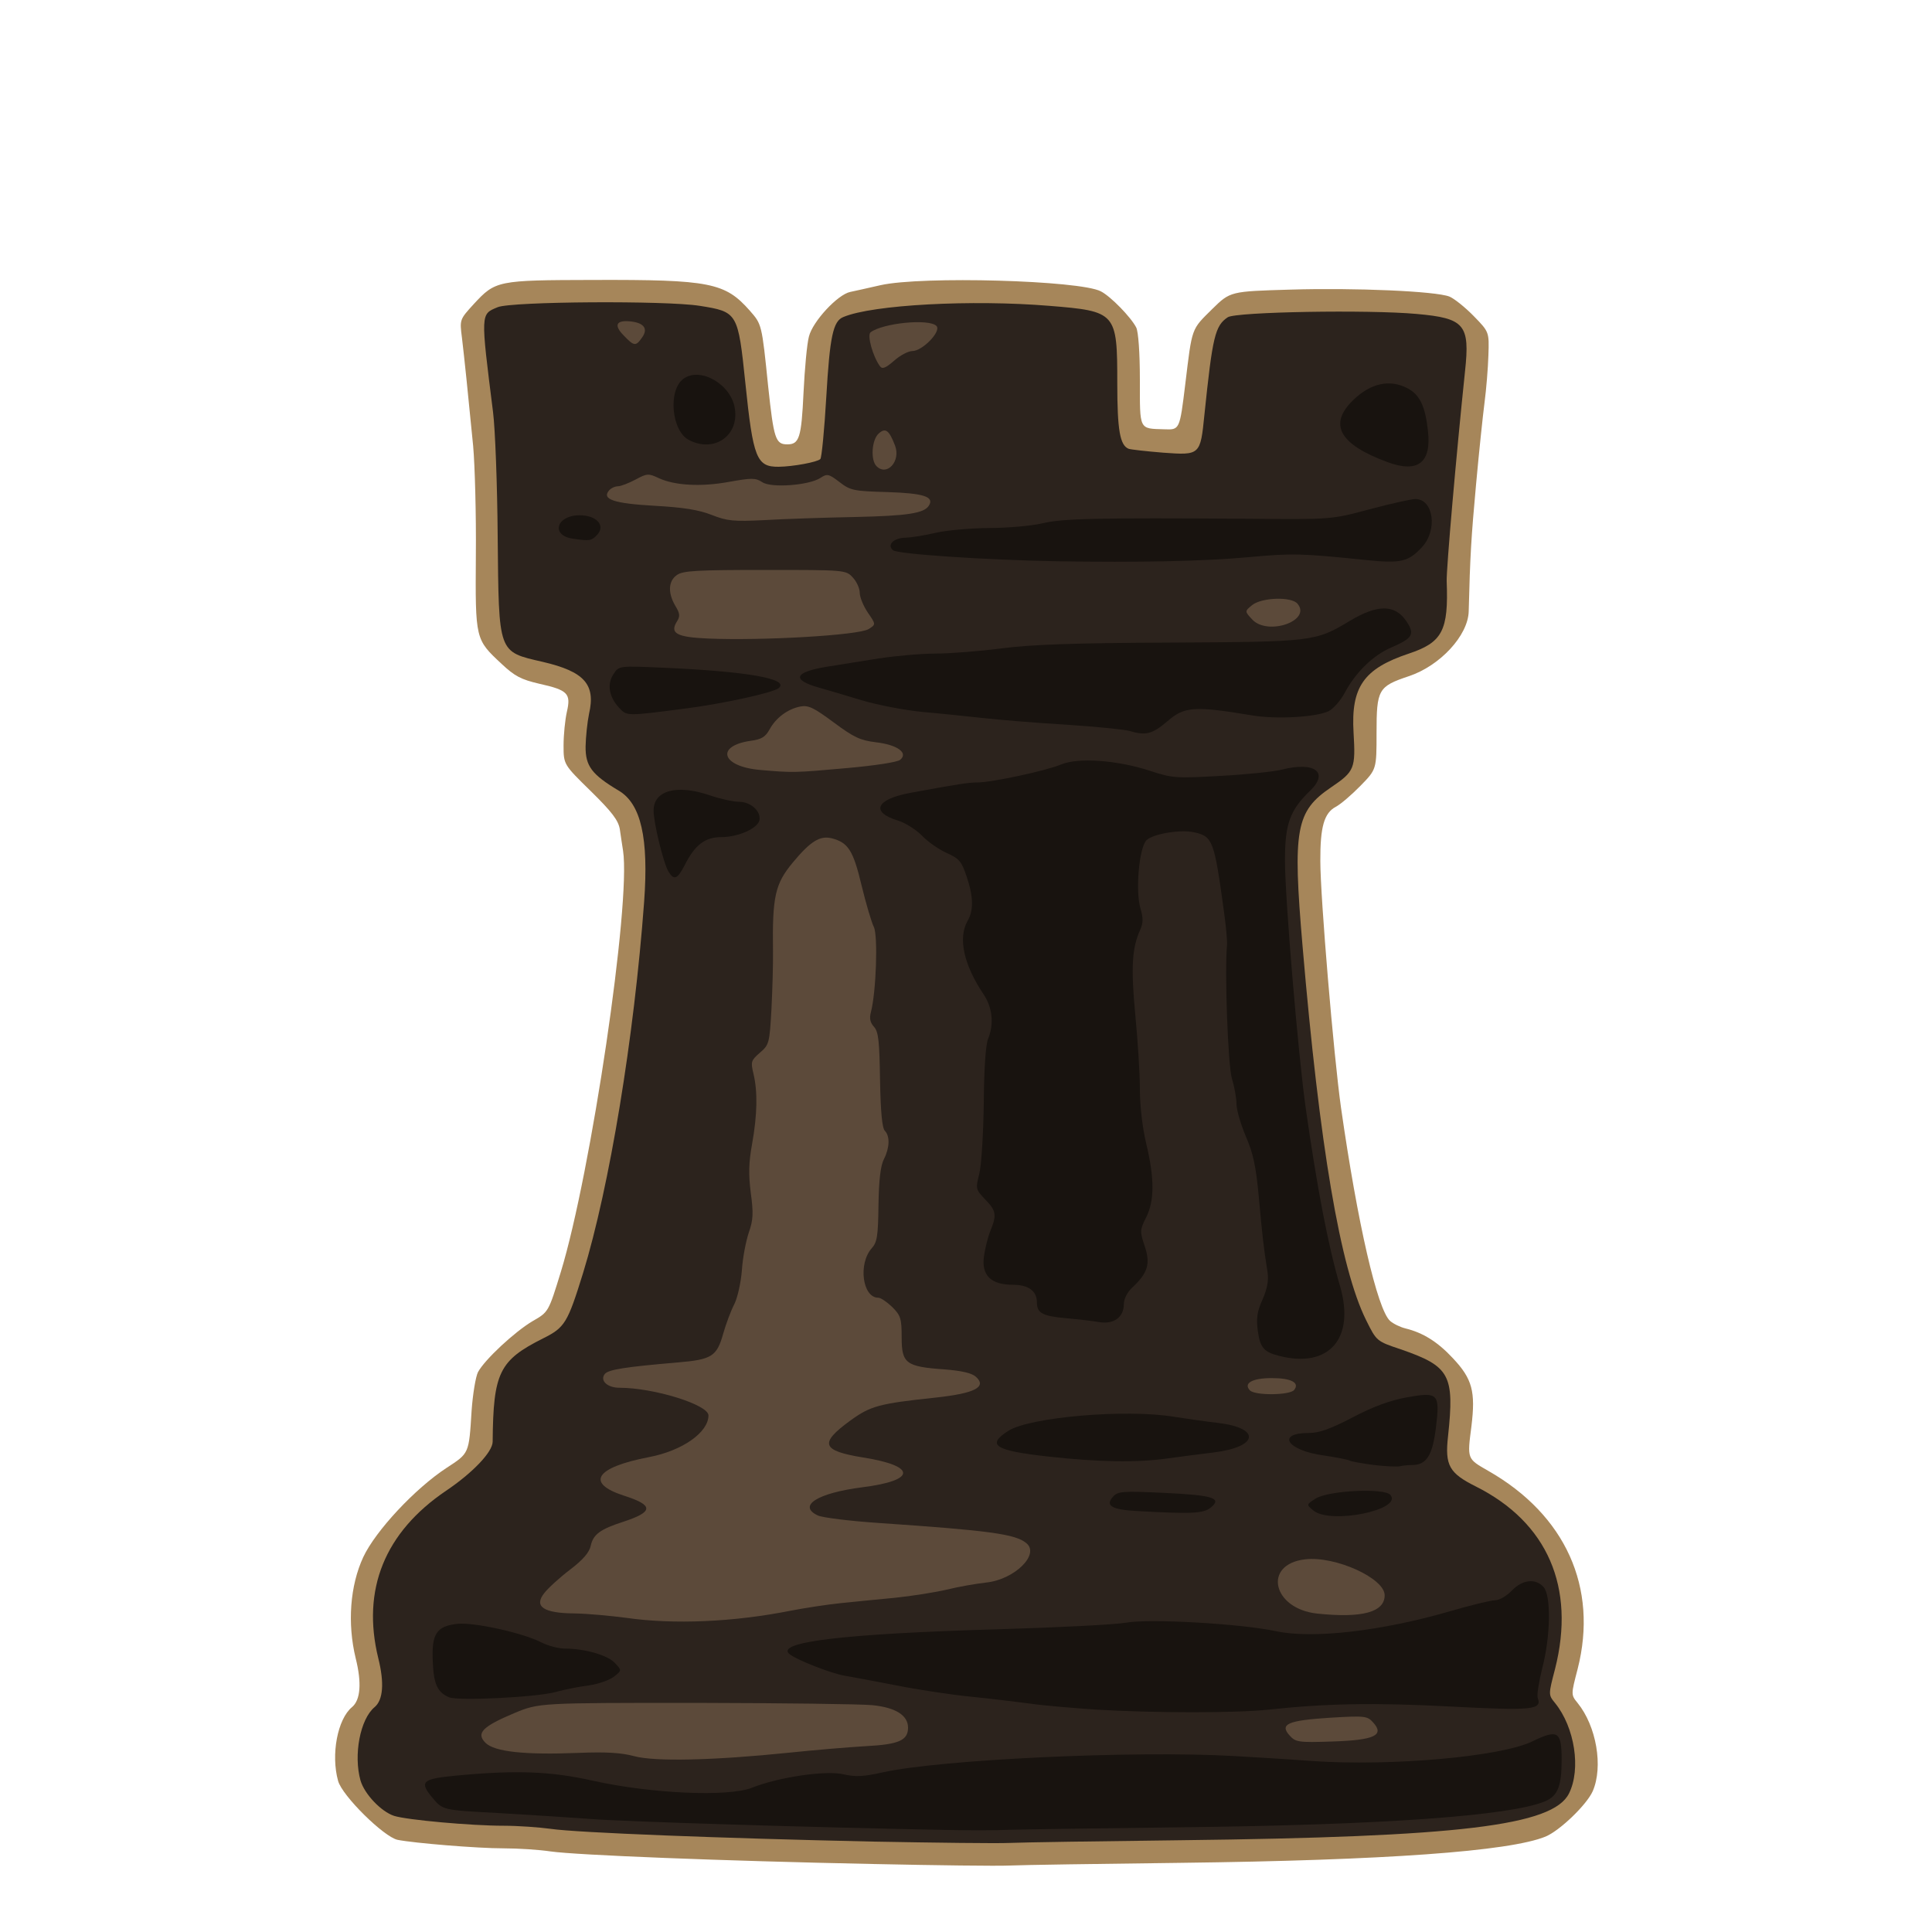
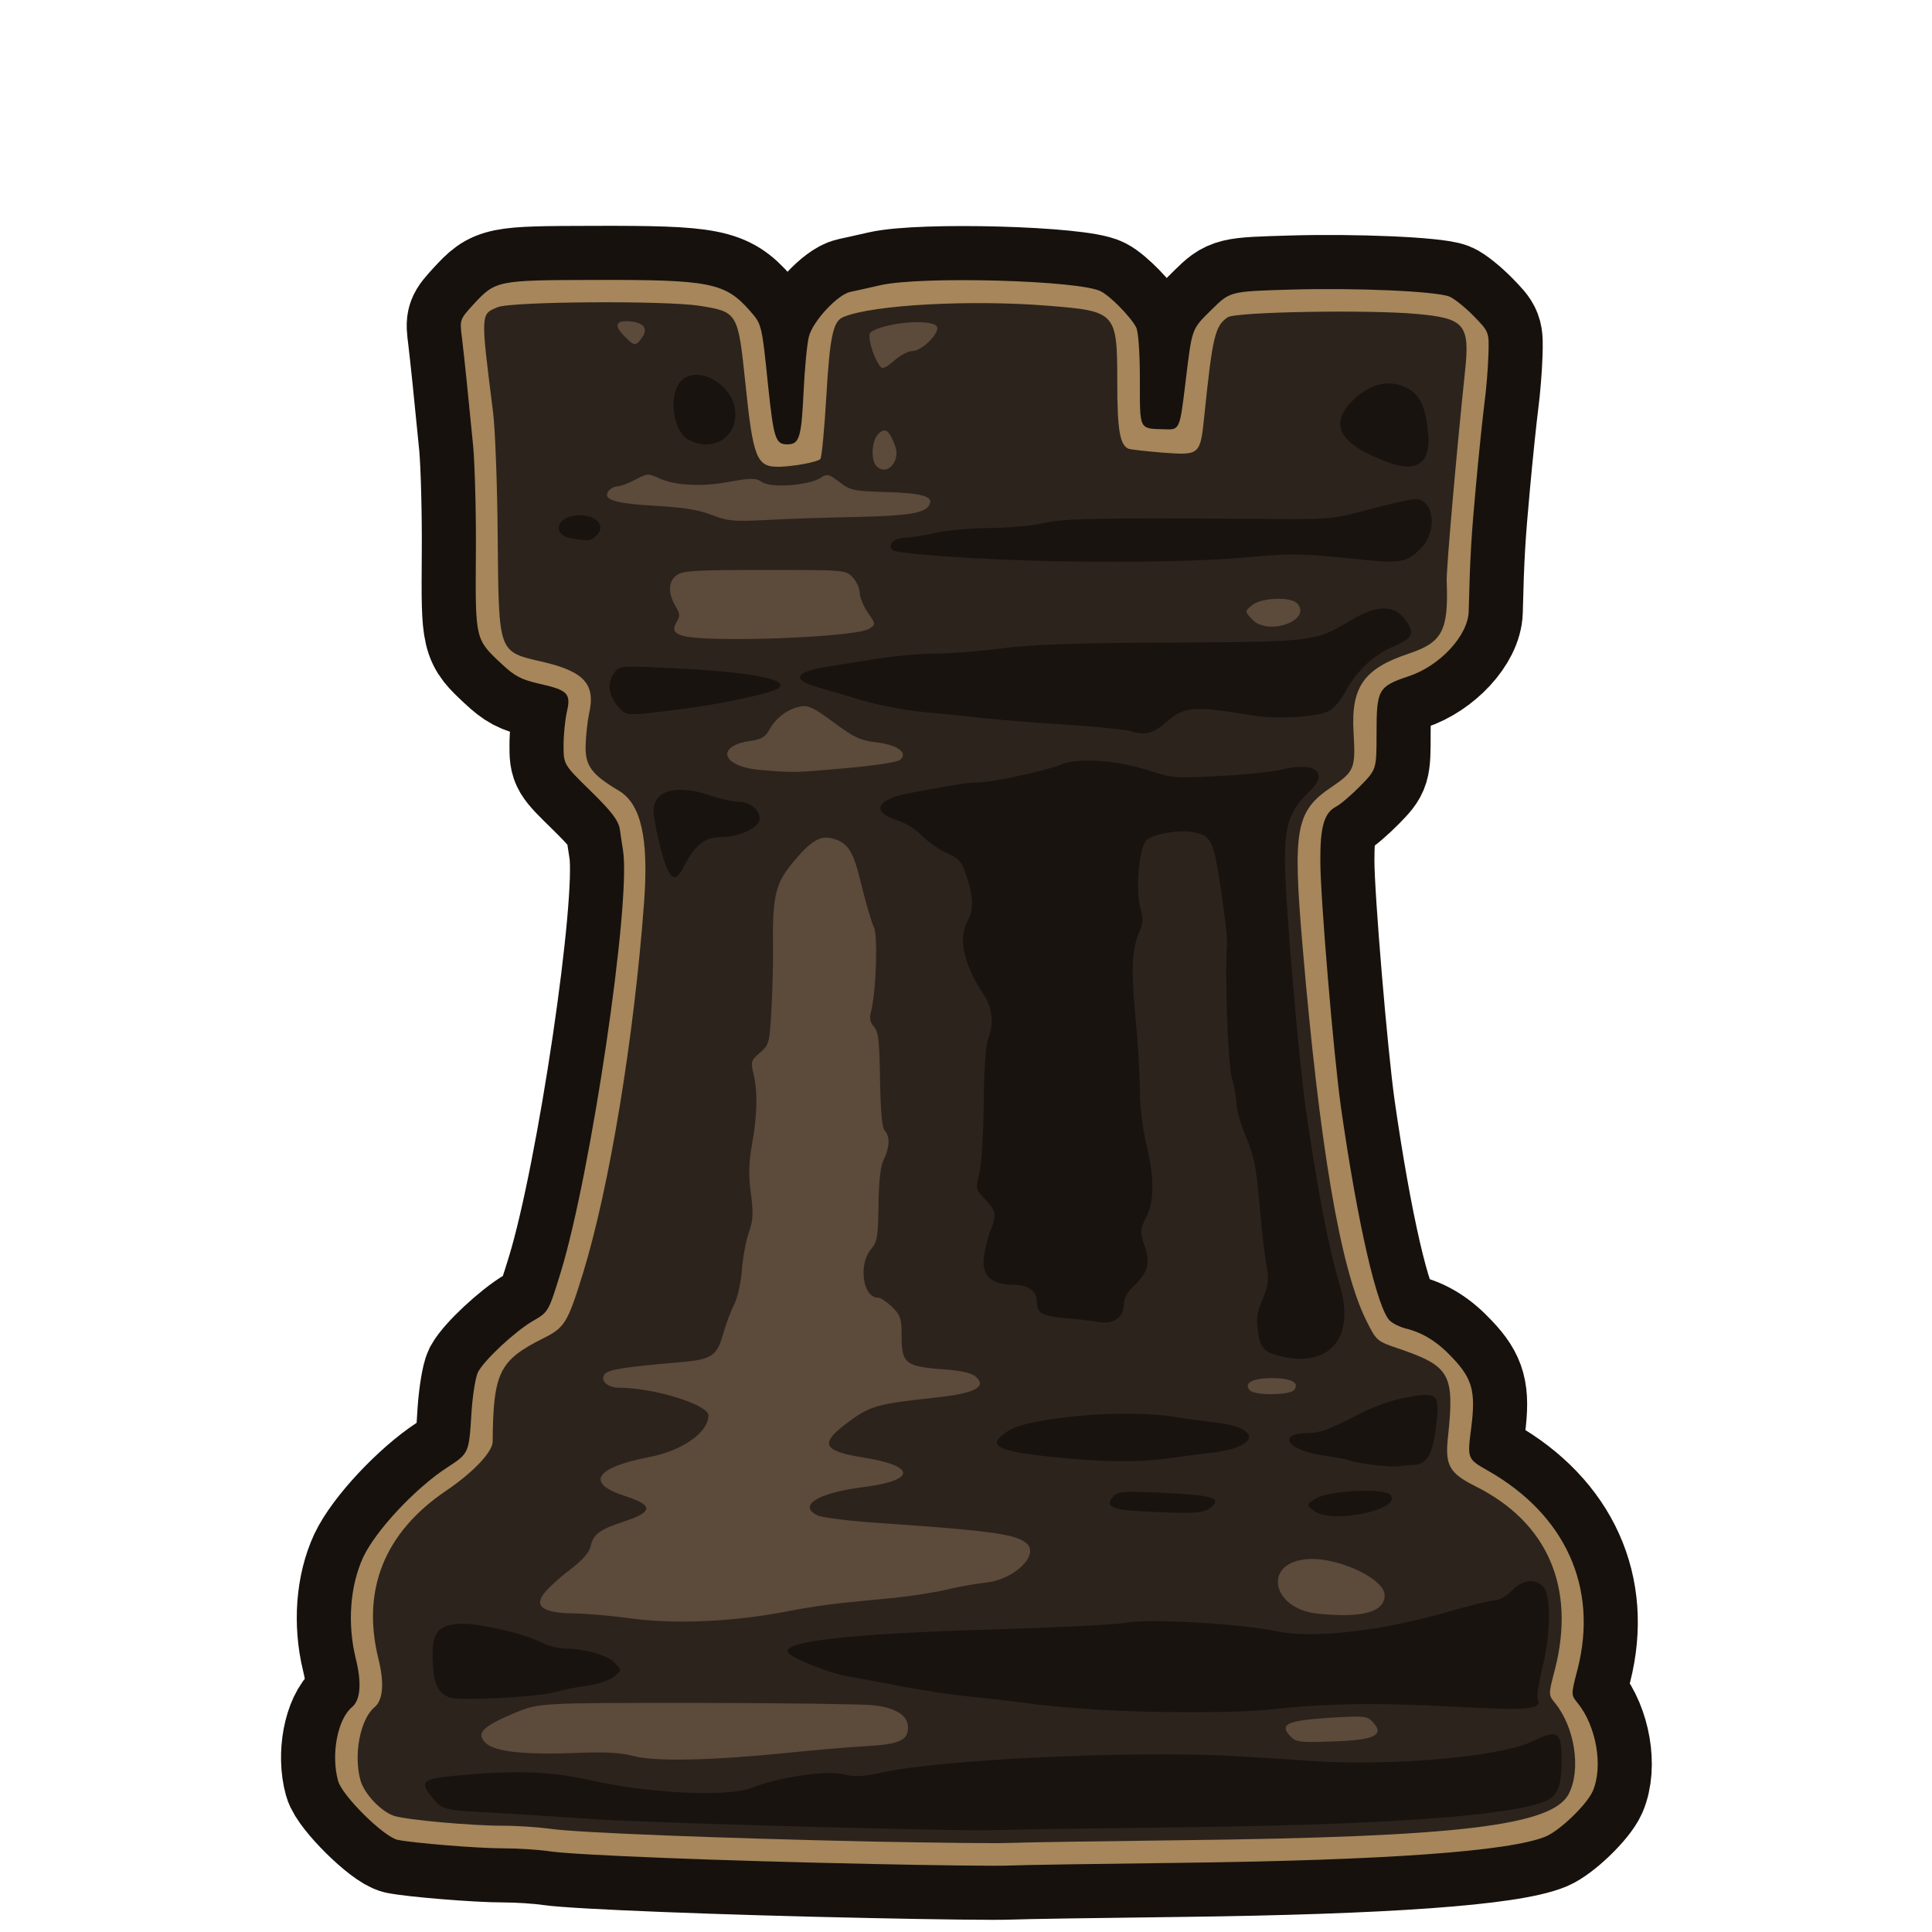
<svg xmlns="http://www.w3.org/2000/svg" viewBox="0 0 100 100">
+   <path fill="#16110d" stroke="#16110d" stroke-width="5.6" stroke-linejoin="round" d="M45.17 96.48C37.34 96.32 29.84 96.02 28.50 95.83C27.90 95.74 26.82 95.67 26.08 95.67C24.69 95.67 21.44 95.40 20.58 95.23C19.87 95.08 17.71 92.95 17.50 92.18C17.12 90.82 17.47 88.98 18.22 88.36C18.66 87.99 18.73 87.11 18.41 85.83C17.97 84.02 18.12 82.07 18.80 80.60C19.44 79.23 21.49 77.04 23.11 75.98C24.29 75.21 24.27 75.26 24.41 73.02C24.47 72.16 24.62 71.26 24.74 71.02C25.09 70.37 26.64 68.93 27.57 68.38C28.39 67.91 28.39 67.91 29.03 65.83C30.59 60.72 32.66 46.76 32.25 44.04C32.20 43.74 32.13 43.24 32.08 42.91C32.00 42.46 31.68 42.03 30.58 40.95C29.17 39.57 29.17 39.57 29.17 38.58C29.17 38.03 29.25 37.25 29.34 36.85C29.56 35.90 29.40 35.72 27.91 35.39C26.97 35.17 26.64 35.00 25.96 34.36C24.60 33.09 24.60 33.11 24.63 28.75C24.65 26.64 24.58 24.09 24.49 23.08C24.21 20.20 24.03 18.49 23.91 17.48C23.79 16.54 23.79 16.54 24.52 15.74C25.65 14.52 25.73 14.50 30.71 14.49C36.76 14.47 37.53 14.63 38.81 16.08C39.43 16.79 39.43 16.76 39.76 20.00C40.05 22.71 40.14 23.00 40.75 23.00C41.37 23.00 41.48 22.66 41.59 20.33C41.65 19.09 41.77 17.78 41.87 17.42C42.06 16.64 43.36 15.24 44.01 15.11C44.23 15.06 44.94 14.91 45.58 14.76C47.71 14.28 55.90 14.51 56.98 15.08C57.49 15.34 58.54 16.42 58.81 16.95C58.92 17.16 59.00 18.26 59.00 19.66C59.00 22.29 58.94 22.18 60.27 22.22C61.06 22.25 61.06 22.25 61.35 19.88C61.71 16.91 61.65 17.08 62.75 15.99C63.68 15.08 63.68 15.08 66.80 14.99C70.13 14.89 74.31 15.07 75.02 15.35C75.25 15.44 75.82 15.89 76.27 16.35C77.08 17.18 77.08 17.18 77.04 18.38C77.02 19.04 76.93 20.15 76.84 20.83C76.75 21.52 76.55 23.43 76.40 25.08C76.15 27.80 76.09 28.80 76.02 31.64C75.99 32.89 74.54 34.46 72.92 35.00C71.34 35.53 71.25 35.68 71.25 37.93C71.25 39.82 71.25 39.82 70.42 40.67C69.96 41.14 69.39 41.63 69.14 41.76C68.54 42.08 68.33 42.79 68.34 44.57C68.34 46.44 69.03 54.64 69.41 57.33C70.27 63.34 71.29 67.77 71.95 68.37C72.12 68.52 72.47 68.69 72.75 68.76C73.65 68.98 74.41 69.45 75.20 70.30C76.21 71.37 76.38 72.03 76.16 73.83C75.94 75.53 75.93 75.50 77.03 76.13C81.03 78.41 82.73 82.17 81.66 86.38C81.31 87.72 81.31 87.72 81.66 88.15C82.63 89.35 82.99 91.44 82.44 92.71C82.13 93.41 80.74 94.75 80.00 95.06C78.13 95.83 71.66 96.29 61.12 96.42C56.88 96.47 52.89 96.53 52.25 96.56C51.61 96.59 48.42 96.55 45.17 96.48Z" />
  <path fill="#a6865a" d="M45.17 96.48C37.34 96.32 29.84 96.02 28.50 95.83C27.90 95.74 26.82 95.67 26.08 95.67C24.69 95.67 21.44 95.40 20.58 95.23C19.87 95.08 17.71 92.95 17.50 92.18C17.12 90.82 17.47 88.98 18.22 88.36C18.66 87.99 18.73 87.11 18.41 85.83C17.97 84.02 18.12 82.07 18.80 80.60C19.44 79.23 21.49 77.04 23.11 75.98C24.29 75.21 24.27 75.26 24.41 73.02C24.47 72.16 24.62 71.26 24.74 71.02C25.09 70.37 26.64 68.93 27.57 68.38C28.39 67.91 28.39 67.91 29.03 65.83C30.59 60.72 32.66 46.76 32.25 44.04C32.20 43.74 32.13 43.24 32.08 42.91C32.00 42.46 31.68 42.03 30.58 40.95C29.17 39.57 29.17 39.57 29.17 38.58C29.17 38.03 29.25 37.25 29.34 36.85C29.56 35.90 29.40 35.72 27.91 35.39C26.97 35.17 26.64 35.00 25.96 34.36C24.60 33.09 24.60 33.11 24.63 28.75C24.65 26.64 24.58 24.09 24.49 23.08C24.21 20.20 24.03 18.49 23.91 17.48C23.79 16.54 23.79 16.54 24.52 15.74C25.65 14.52 25.73 14.50 30.71 14.49C36.76 14.47 37.53 14.63 38.81 16.08C39.43 16.79 39.43 16.76 39.76 20.00C40.05 22.71 40.14 23.00 40.75 23.00C41.37 23.00 41.48 22.66 41.59 20.33C41.65 19.09 41.77 17.78 41.87 17.42C42.06 16.64 43.36 15.24 44.01 15.11C44.23 15.06 44.94 14.91 45.58 14.76C47.71 14.28 55.90 14.51 56.98 15.08C57.49 15.34 58.54 16.42 58.81 16.95C58.92 17.16 59.00 18.26 59.00 19.66C59.00 22.29 58.94 22.18 60.27 22.22C61.06 22.25 61.06 22.25 61.35 19.88C61.71 16.91 61.65 17.08 62.75 15.99C63.68 15.08 63.68 15.08 66.80 14.99C70.13 14.89 74.31 15.07 75.02 15.35C75.25 15.44 75.82 15.89 76.27 16.35C77.08 17.18 77.08 17.18 77.04 18.38C77.02 19.04 76.93 20.15 76.84 20.83C76.75 21.52 76.55 23.43 76.40 25.08C76.15 27.80 76.09 28.80 76.02 31.64C75.99 32.89 74.54 34.46 72.92 35.00C71.34 35.53 71.25 35.68 71.25 37.93C71.25 39.82 71.25 39.82 70.42 40.67C69.96 41.14 69.39 41.63 69.14 41.76C68.54 42.08 68.33 42.79 68.34 44.57C68.34 46.44 69.03 54.64 69.41 57.33C70.27 63.34 71.29 67.77 71.95 68.37C72.12 68.52 72.47 68.69 72.75 68.76C73.65 68.98 74.41 69.45 75.20 70.30C76.21 71.37 76.38 72.03 76.16 73.83C75.94 75.53 75.93 75.50 77.03 76.13C81.03 78.41 82.73 82.17 81.66 86.38C81.31 87.72 81.31 87.72 81.66 88.15C82.63 89.35 82.99 91.44 82.44 92.71C82.13 93.41 80.74 94.75 80.00 95.06C78.13 95.83 71.66 96.29 61.12 96.42C56.88 96.47 52.89 96.53 52.25 96.56C51.61 96.59 48.42 96.55 45.17 96.48Z" />
  <path fill="#2c231d" d="M45.17 95.32C37.34 95.15 29.84 94.86 28.50 94.66C27.90 94.58 26.82 94.50 26.08 94.50C24.37 94.50 21.07 94.20 20.40 93.99C19.73 93.77 18.87 92.87 18.66 92.16C18.29 90.84 18.64 88.98 19.39 88.36C19.83 87.99 19.90 87.11 19.58 85.83C18.71 82.28 19.91 79.31 23.09 77.16C24.47 76.23 25.50 75.15 25.50 74.62C25.53 71.04 25.84 70.41 28.12 69.27C29.24 68.71 29.38 68.47 30.18 65.89C31.55 61.43 32.82 53.71 33.34 46.68C33.58 43.38 33.18 41.60 32.02 40.92C30.63 40.09 30.30 39.65 30.31 38.64C30.32 38.14 30.40 37.37 30.49 36.94C30.84 35.42 30.24 34.76 28.10 34.26C25.76 33.72 25.82 33.87 25.76 27.77C25.74 25.10 25.63 22.20 25.52 21.33C24.87 16.17 24.87 16.27 25.76 15.90C26.47 15.60 34.48 15.55 36.22 15.83C38.18 16.14 38.20 16.18 38.58 19.83C38.98 23.71 39.16 24.17 40.30 24.16C41.05 24.15 42.30 23.92 42.46 23.76C42.53 23.69 42.67 22.24 42.77 20.53C42.95 17.42 43.12 16.62 43.65 16.41C45.16 15.77 50.31 15.50 54.31 15.83C57.78 16.11 57.83 16.17 57.83 19.83C57.83 22.28 57.97 23.05 58.42 23.23C58.54 23.27 59.34 23.36 60.20 23.43C62.12 23.57 62.13 23.56 62.34 21.47C62.76 17.41 62.89 16.86 63.55 16.42C63.98 16.14 70.82 16.02 73.33 16.25C75.81 16.47 76.09 16.80 75.83 19.21C75.37 23.60 74.86 29.45 74.88 30.08C74.98 32.64 74.66 33.25 72.92 33.83C70.58 34.61 69.92 35.56 70.06 37.92C70.17 39.78 70.11 39.93 68.90 40.75C67.07 41.99 66.90 42.91 67.42 48.97C68.30 59.31 69.37 65.64 70.71 68.33C71.25 69.42 71.25 69.42 72.50 69.84C75.05 70.72 75.29 71.16 74.95 74.34C74.78 75.85 75.01 76.25 76.39 76.94C80.10 78.80 81.56 82.16 80.49 86.38C80.14 87.72 80.14 87.72 80.49 88.15C81.51 89.41 81.84 91.57 81.21 92.83C80.38 94.50 75.54 95.08 61.12 95.25C56.88 95.30 52.89 95.36 52.25 95.39C51.61 95.42 48.42 95.38 45.17 95.32Z" />
  <path fill="#18130f" d="M49.08 94.72C42.30 94.59 32.29 94.29 30.58 94.15C29.48 94.07 27.31 93.93 25.75 93.84C22.92 93.69 22.92 93.69 22.39 93.06C21.70 92.24 21.84 92.08 23.46 91.92C26.63 91.61 28.47 91.67 30.69 92.17C33.70 92.84 37.70 93.02 38.93 92.53C40.31 91.98 42.77 91.62 43.67 91.84C44.29 91.98 44.68 91.96 45.68 91.74C48.66 91.07 58.72 90.60 63.83 90.89C64.89 90.95 66.72 91.06 67.92 91.15C72.00 91.43 77.66 90.93 79.30 90.14C80.64 89.49 80.83 89.61 80.83 91.09C80.83 92.46 80.63 92.96 79.96 93.24C78.14 93.99 71.58 94.46 61.12 94.58C56.88 94.63 52.89 94.69 52.25 94.71C51.61 94.74 50.18 94.74 49.08 94.72ZM56.75 88.49C55.56 88.41 54.02 88.28 53.33 88.18C52.65 88.09 51.26 87.92 50.25 87.82C49.24 87.72 47.52 87.46 46.42 87.24C45.32 87.03 44.12 86.80 43.75 86.74C43.05 86.63 41.24 85.92 40.87 85.62C40.09 84.99 43.69 84.56 51.67 84.33C54.74 84.24 57.71 84.09 58.28 83.99C59.49 83.77 64.21 84.04 66.05 84.43C67.94 84.84 71.54 84.42 75.04 83.40C76.11 83.09 77.16 82.83 77.38 82.83C77.60 82.83 77.98 82.61 78.25 82.33C78.80 81.76 79.47 81.68 79.89 82.14C80.29 82.57 80.26 84.68 79.83 86.33C79.65 87.05 79.54 87.75 79.59 87.88C79.83 88.50 79.33 88.55 75.09 88.33C71.15 88.12 68.64 88.17 65.67 88.49C63.99 88.67 59.79 88.67 56.75 88.49ZM23.24 87.85C22.64 87.59 22.45 87.18 22.40 86.01C22.33 84.57 22.59 84.17 23.67 84.05C24.53 83.96 27.04 84.51 28.02 85.01C28.37 85.19 28.92 85.33 29.24 85.33C30.26 85.33 31.45 85.67 31.82 86.07C32.19 86.46 32.19 86.46 31.77 86.79C31.53 86.97 30.95 87.17 30.46 87.24C29.98 87.30 29.21 87.45 28.75 87.58C27.75 87.85 23.72 88.05 23.24 87.85ZM67.99 78.19C67.61 77.88 67.61 77.88 68.09 77.57C68.73 77.15 71.66 77.00 71.97 77.38C72.61 78.15 68.88 78.91 67.99 78.19ZM58.84 78.21C57.54 78.14 57.19 77.93 57.61 77.47C57.86 77.19 58.08 77.17 60.24 77.27C62.79 77.39 63.27 77.54 62.67 78.03C62.29 78.34 61.69 78.37 58.84 78.21ZM71.13 75.83C70.52 75.75 69.95 75.65 69.86 75.60C69.78 75.55 69.16 75.43 68.49 75.33C66.61 75.07 66.04 74.17 67.75 74.17C68.28 74.17 68.87 73.96 70.02 73.36C71.08 72.80 71.97 72.48 72.80 72.33C74.45 72.03 74.54 72.12 74.32 73.92C74.14 75.35 73.83 75.83 73.08 75.83C72.87 75.83 72.59 75.86 72.47 75.89C72.35 75.93 71.75 75.90 71.13 75.83ZM54.25 75.39C51.48 75.08 51.04 74.80 52.19 74.06C53.30 73.35 58.26 72.92 60.75 73.33C61.39 73.43 62.43 73.58 63.05 73.65C65.29 73.92 65.13 74.90 62.81 75.18C62.14 75.26 61.06 75.40 60.42 75.49C58.85 75.71 56.86 75.68 54.25 75.39ZM66.21 70.18C65.41 69.98 65.22 69.75 65.10 68.86C65.02 68.23 65.07 67.87 65.35 67.26C65.59 66.71 65.67 66.28 65.61 65.86C65.40 64.53 65.34 64.00 65.16 62.00C65.01 60.35 64.86 59.68 64.48 58.81C64.22 58.19 64.00 57.44 64.00 57.14C64.00 56.83 63.89 56.23 63.76 55.81C63.56 55.14 63.38 50.27 63.51 48.92C63.53 48.73 63.46 47.95 63.35 47.17C62.85 43.50 62.77 43.29 61.81 43.08C61.09 42.92 59.68 43.16 59.34 43.49C58.96 43.88 58.76 46.12 59.03 47.02C59.18 47.52 59.17 47.77 59.02 48.12C58.59 49.06 58.53 50.07 58.76 52.50C58.89 53.83 59.00 55.57 59.00 56.36C59.00 57.23 59.13 58.37 59.33 59.20C59.76 61.00 59.76 62.16 59.32 63.02C59.00 63.66 58.99 63.73 59.25 64.50C59.56 65.42 59.41 65.89 58.60 66.65C58.34 66.89 58.17 67.24 58.17 67.50C58.17 68.18 57.65 68.56 56.88 68.43C56.53 68.37 55.76 68.28 55.17 68.23C53.95 68.12 53.67 67.96 53.67 67.41C53.67 66.82 53.23 66.50 52.43 66.50C51.29 66.50 50.79 66.01 50.93 65.02C50.99 64.60 51.14 64.00 51.27 63.69C51.60 62.88 51.56 62.66 50.99 62.08C50.50 61.56 50.49 61.54 50.69 60.74C50.80 60.28 50.90 58.65 50.92 57.08C50.93 55.37 51.02 54.07 51.14 53.78C51.46 53.00 51.37 52.14 50.90 51.45C49.88 49.93 49.58 48.55 50.08 47.67C50.40 47.11 50.39 46.43 50.03 45.36C49.77 44.58 49.65 44.44 49.00 44.15C48.60 43.97 48.02 43.57 47.72 43.25C47.41 42.94 46.86 42.59 46.50 42.48C45.04 42.04 45.33 41.37 47.11 41.04C49.60 40.58 50.14 40.50 50.59 40.50C51.34 40.50 54.16 39.89 54.92 39.57C55.80 39.20 57.81 39.34 59.50 39.89C60.69 40.28 60.86 40.29 63.17 40.16C64.50 40.09 65.92 39.94 66.33 39.84C68.04 39.40 68.81 39.97 67.81 40.93C66.77 41.93 66.51 42.64 66.51 44.50C66.50 46.41 67.19 54.55 67.58 57.33C68.17 61.48 68.75 64.51 69.36 66.57C70.15 69.28 68.79 70.84 66.21 70.18ZM34.61 45.13C34.35 44.72 33.83 42.61 33.83 41.95C33.83 40.91 35.04 40.58 36.75 41.17C37.28 41.35 37.96 41.50 38.25 41.50C38.85 41.50 39.39 41.98 39.31 42.45C39.22 42.88 38.21 43.33 37.32 43.33C36.49 43.33 35.96 43.74 35.44 44.78C35.07 45.50 34.89 45.58 34.61 45.13ZM58.45 37.83C58.20 37.76 56.73 37.61 55.20 37.51C53.67 37.42 51.74 37.26 50.92 37.17C50.09 37.08 48.67 36.93 47.75 36.85C46.83 36.76 45.41 36.49 44.58 36.24C43.76 35.99 42.78 35.70 42.42 35.60C40.95 35.19 41.09 34.79 42.80 34.51C43.41 34.41 44.62 34.22 45.49 34.08C46.35 33.95 47.66 33.83 48.40 33.83C49.14 33.83 50.69 33.71 51.83 33.56C53.40 33.36 55.57 33.28 60.58 33.26C67.97 33.22 68.08 33.21 69.86 32.14C71.31 31.27 72.20 31.28 72.79 32.15C73.25 32.83 73.13 33.03 72.00 33.52C71.07 33.92 70.17 34.80 69.62 35.83C69.40 36.25 69.02 36.68 68.77 36.81C68.12 37.12 66.07 37.24 64.82 37.03C61.82 36.53 61.30 36.57 60.44 37.32C59.64 38.00 59.31 38.09 58.45 37.83ZM32.05 36.64C31.52 36.07 31.41 35.42 31.75 34.90C32.03 34.46 32.03 34.46 34.31 34.56C38.69 34.75 40.90 35.14 40.30 35.62C40.00 35.86 37.38 36.43 35.50 36.67C32.42 37.07 32.45 37.07 32.05 36.64ZM54.67 29.05C50.94 28.98 46.46 28.68 46.22 28.48C45.89 28.20 46.26 27.83 46.90 27.83C47.18 27.82 47.87 27.71 48.42 27.58C48.97 27.45 50.20 27.34 51.17 27.33C52.13 27.33 53.38 27.22 53.94 27.09C55.02 26.83 56.76 26.80 64.58 26.85C68.92 26.89 68.92 26.89 70.89 26.36C71.98 26.07 73.05 25.83 73.26 25.83C74.20 25.83 74.42 27.43 73.61 28.31C72.90 29.08 72.52 29.17 70.73 28.99C67.34 28.64 66.91 28.63 64.61 28.84C62.32 29.05 58.92 29.12 54.67 29.05ZM29.64 27.88C28.49 27.71 28.80 26.67 30.00 26.67C30.87 26.67 31.35 27.19 30.92 27.67C30.62 28.00 30.51 28.01 29.64 27.88ZM71.82 23.92C69.32 23.00 68.74 21.96 70.05 20.70C70.95 19.83 71.93 19.62 72.84 20.09C73.48 20.42 73.77 21.01 73.91 22.30C74.10 23.95 73.39 24.50 71.82 23.92ZM35.67 22.78C34.76 22.33 34.56 20.21 35.37 19.61C36.24 18.96 37.87 19.90 38.04 21.17C38.24 22.57 36.96 23.44 35.67 22.78Z" />
  <path fill="#5c4a3a" d="M32.83 90.90C32.16 90.72 31.38 90.67 29.92 90.73C27.14 90.84 25.60 90.67 25.13 90.21C24.63 89.71 24.96 89.37 26.62 88.67C27.90 88.14 27.90 88.14 35.99 88.14C40.43 88.15 44.56 88.20 45.16 88.26C46.36 88.38 47.00 88.79 47.00 89.42C47.00 90.08 46.53 90.29 44.83 90.38C43.96 90.43 42.16 90.58 40.83 90.72C36.93 91.12 33.91 91.19 32.83 90.90ZM66.76 89.84C66.21 89.24 66.65 89.05 68.83 88.91C70.66 88.80 70.77 88.82 71.07 89.15C71.68 89.82 71.14 90.07 68.95 90.14C67.21 90.20 67.06 90.17 66.76 89.84ZM32.42 83.74C31.59 83.63 30.38 83.52 29.73 83.51C28.13 83.50 27.62 83.15 28.17 82.46C28.36 82.21 28.96 81.66 29.50 81.25C30.18 80.73 30.51 80.35 30.58 79.99C30.71 79.42 31.07 79.15 32.25 78.77C33.84 78.25 33.85 77.91 32.28 77.41C30.29 76.76 30.83 75.95 33.59 75.42C35.32 75.09 36.67 74.14 36.67 73.26C36.67 72.71 33.85 71.83 32.06 71.83C31.43 71.83 31.03 71.45 31.31 71.11C31.50 70.89 32.36 70.75 35.08 70.52C36.84 70.37 37.10 70.21 37.43 69.04C37.58 68.51 37.84 67.82 38.01 67.50C38.17 67.18 38.35 66.39 38.40 65.75C38.44 65.11 38.61 64.23 38.76 63.79C38.99 63.13 39.00 62.79 38.86 61.74C38.74 60.79 38.75 60.18 38.93 59.20C39.20 57.68 39.22 56.50 39.00 55.58C38.85 54.96 38.87 54.89 39.33 54.49C39.81 54.08 39.83 54.00 39.93 52.24C39.98 51.24 40.02 49.89 40.01 49.25C39.97 46.39 40.12 45.75 41.03 44.65C41.95 43.54 42.44 43.24 43.05 43.39C43.90 43.61 44.16 44.01 44.59 45.81C44.82 46.76 45.11 47.74 45.23 47.98C45.45 48.43 45.35 51.34 45.08 52.38C44.99 52.71 45.04 52.93 45.24 53.15C45.47 53.41 45.52 53.89 45.55 55.89C45.58 57.55 45.66 58.39 45.80 58.53C46.07 58.81 46.05 59.41 45.75 60.00C45.58 60.33 45.49 61.06 45.47 62.37C45.45 63.98 45.40 64.30 45.12 64.61C44.41 65.41 44.64 67.17 45.46 67.17C45.59 67.17 45.91 67.39 46.18 67.65C46.62 68.09 46.67 68.25 46.67 69.23C46.67 70.57 46.89 70.74 48.89 70.88C49.78 70.95 50.30 71.07 50.51 71.26C51.10 71.79 50.46 72.12 48.42 72.34C45.49 72.65 45.06 72.77 44.01 73.53C42.39 74.71 42.52 75.09 44.68 75.44C47.45 75.88 47.43 76.63 44.64 76.98C42.30 77.28 41.27 77.94 42.33 78.44C42.56 78.55 43.99 78.73 45.50 78.83C51.22 79.22 52.55 79.40 53.12 79.87C53.84 80.45 52.52 81.75 51.06 81.91C50.52 81.97 49.60 82.13 49.00 82.28C48.40 82.42 47.20 82.61 46.33 82.70C45.46 82.78 44.19 82.91 43.50 82.98C42.81 83.05 41.65 83.23 40.92 83.37C37.96 83.96 34.86 84.09 32.42 83.74ZM68.19 83.52C65.86 83.28 65.34 80.96 67.56 80.71C69.12 80.53 71.67 81.69 71.67 82.57C71.67 83.45 70.50 83.76 68.19 83.52ZM64.70 71.97C64.34 71.60 64.81 71.33 65.82 71.33C66.84 71.33 67.29 71.57 66.98 71.95C66.74 72.22 64.98 72.24 64.70 71.97ZM39.32 39.85C37.33 39.67 37.02 38.60 38.88 38.34C39.41 38.27 39.62 38.14 39.83 37.76C40.16 37.15 40.77 36.70 41.42 36.57C41.84 36.49 42.11 36.62 43.15 37.39C44.20 38.17 44.52 38.32 45.34 38.42C46.45 38.55 47.03 38.97 46.59 39.33C46.44 39.45 45.27 39.63 43.79 39.76C41.11 40.00 41.04 40.00 39.32 39.85ZM36.64 33.05C35.03 32.98 34.66 32.78 35.03 32.18C35.21 31.90 35.20 31.76 34.95 31.35C34.56 30.68 34.59 30.07 35.04 29.76C35.35 29.54 36.07 29.50 39.59 29.50C43.75 29.50 43.78 29.50 44.14 29.89C44.34 30.10 44.50 30.46 44.50 30.68C44.50 30.91 44.69 31.37 44.92 31.71C45.34 32.32 45.34 32.32 44.96 32.56C44.46 32.88 39.48 33.17 36.64 33.05ZM64.82 32.07C64.42 31.64 64.42 31.64 64.81 31.32C65.31 30.92 66.85 30.87 67.16 31.25C67.90 32.13 65.62 32.92 64.82 32.07ZM36.83 26.65C36.17 26.39 35.36 26.26 33.89 26.18C31.78 26.06 31.14 25.85 31.52 25.39C31.62 25.27 31.83 25.17 31.98 25.17C32.13 25.17 32.54 25.01 32.90 24.82C33.49 24.50 33.57 24.50 34.08 24.74C34.91 25.13 36.28 25.21 37.74 24.94C38.92 24.73 39.11 24.73 39.46 24.96C39.93 25.27 41.87 25.12 42.46 24.74C42.81 24.51 42.89 24.52 43.45 24.95C44.02 25.39 44.18 25.42 45.94 25.47C47.81 25.53 48.37 25.71 48.08 26.17C47.83 26.57 46.97 26.70 44.25 26.76C42.69 26.79 40.59 26.86 39.58 26.92C37.96 27.00 37.65 26.97 36.83 26.65ZM45.37 24.13C45.05 23.82 45.12 22.76 45.48 22.44C45.83 22.12 46.02 22.26 46.33 23.07C46.63 23.87 45.91 24.67 45.37 24.13ZM45.55 18.96C45.18 18.46 44.87 17.35 45.06 17.20C45.70 16.72 48.08 16.48 48.47 16.87C48.74 17.14 47.75 18.17 47.22 18.17C47.02 18.17 46.59 18.39 46.28 18.67C45.84 19.05 45.67 19.12 45.55 18.96ZM32.27 17.35C31.75 16.82 31.90 16.55 32.67 16.64C33.34 16.72 33.55 17.02 33.24 17.46C32.91 17.94 32.82 17.93 32.27 17.35Z" />
</svg>
